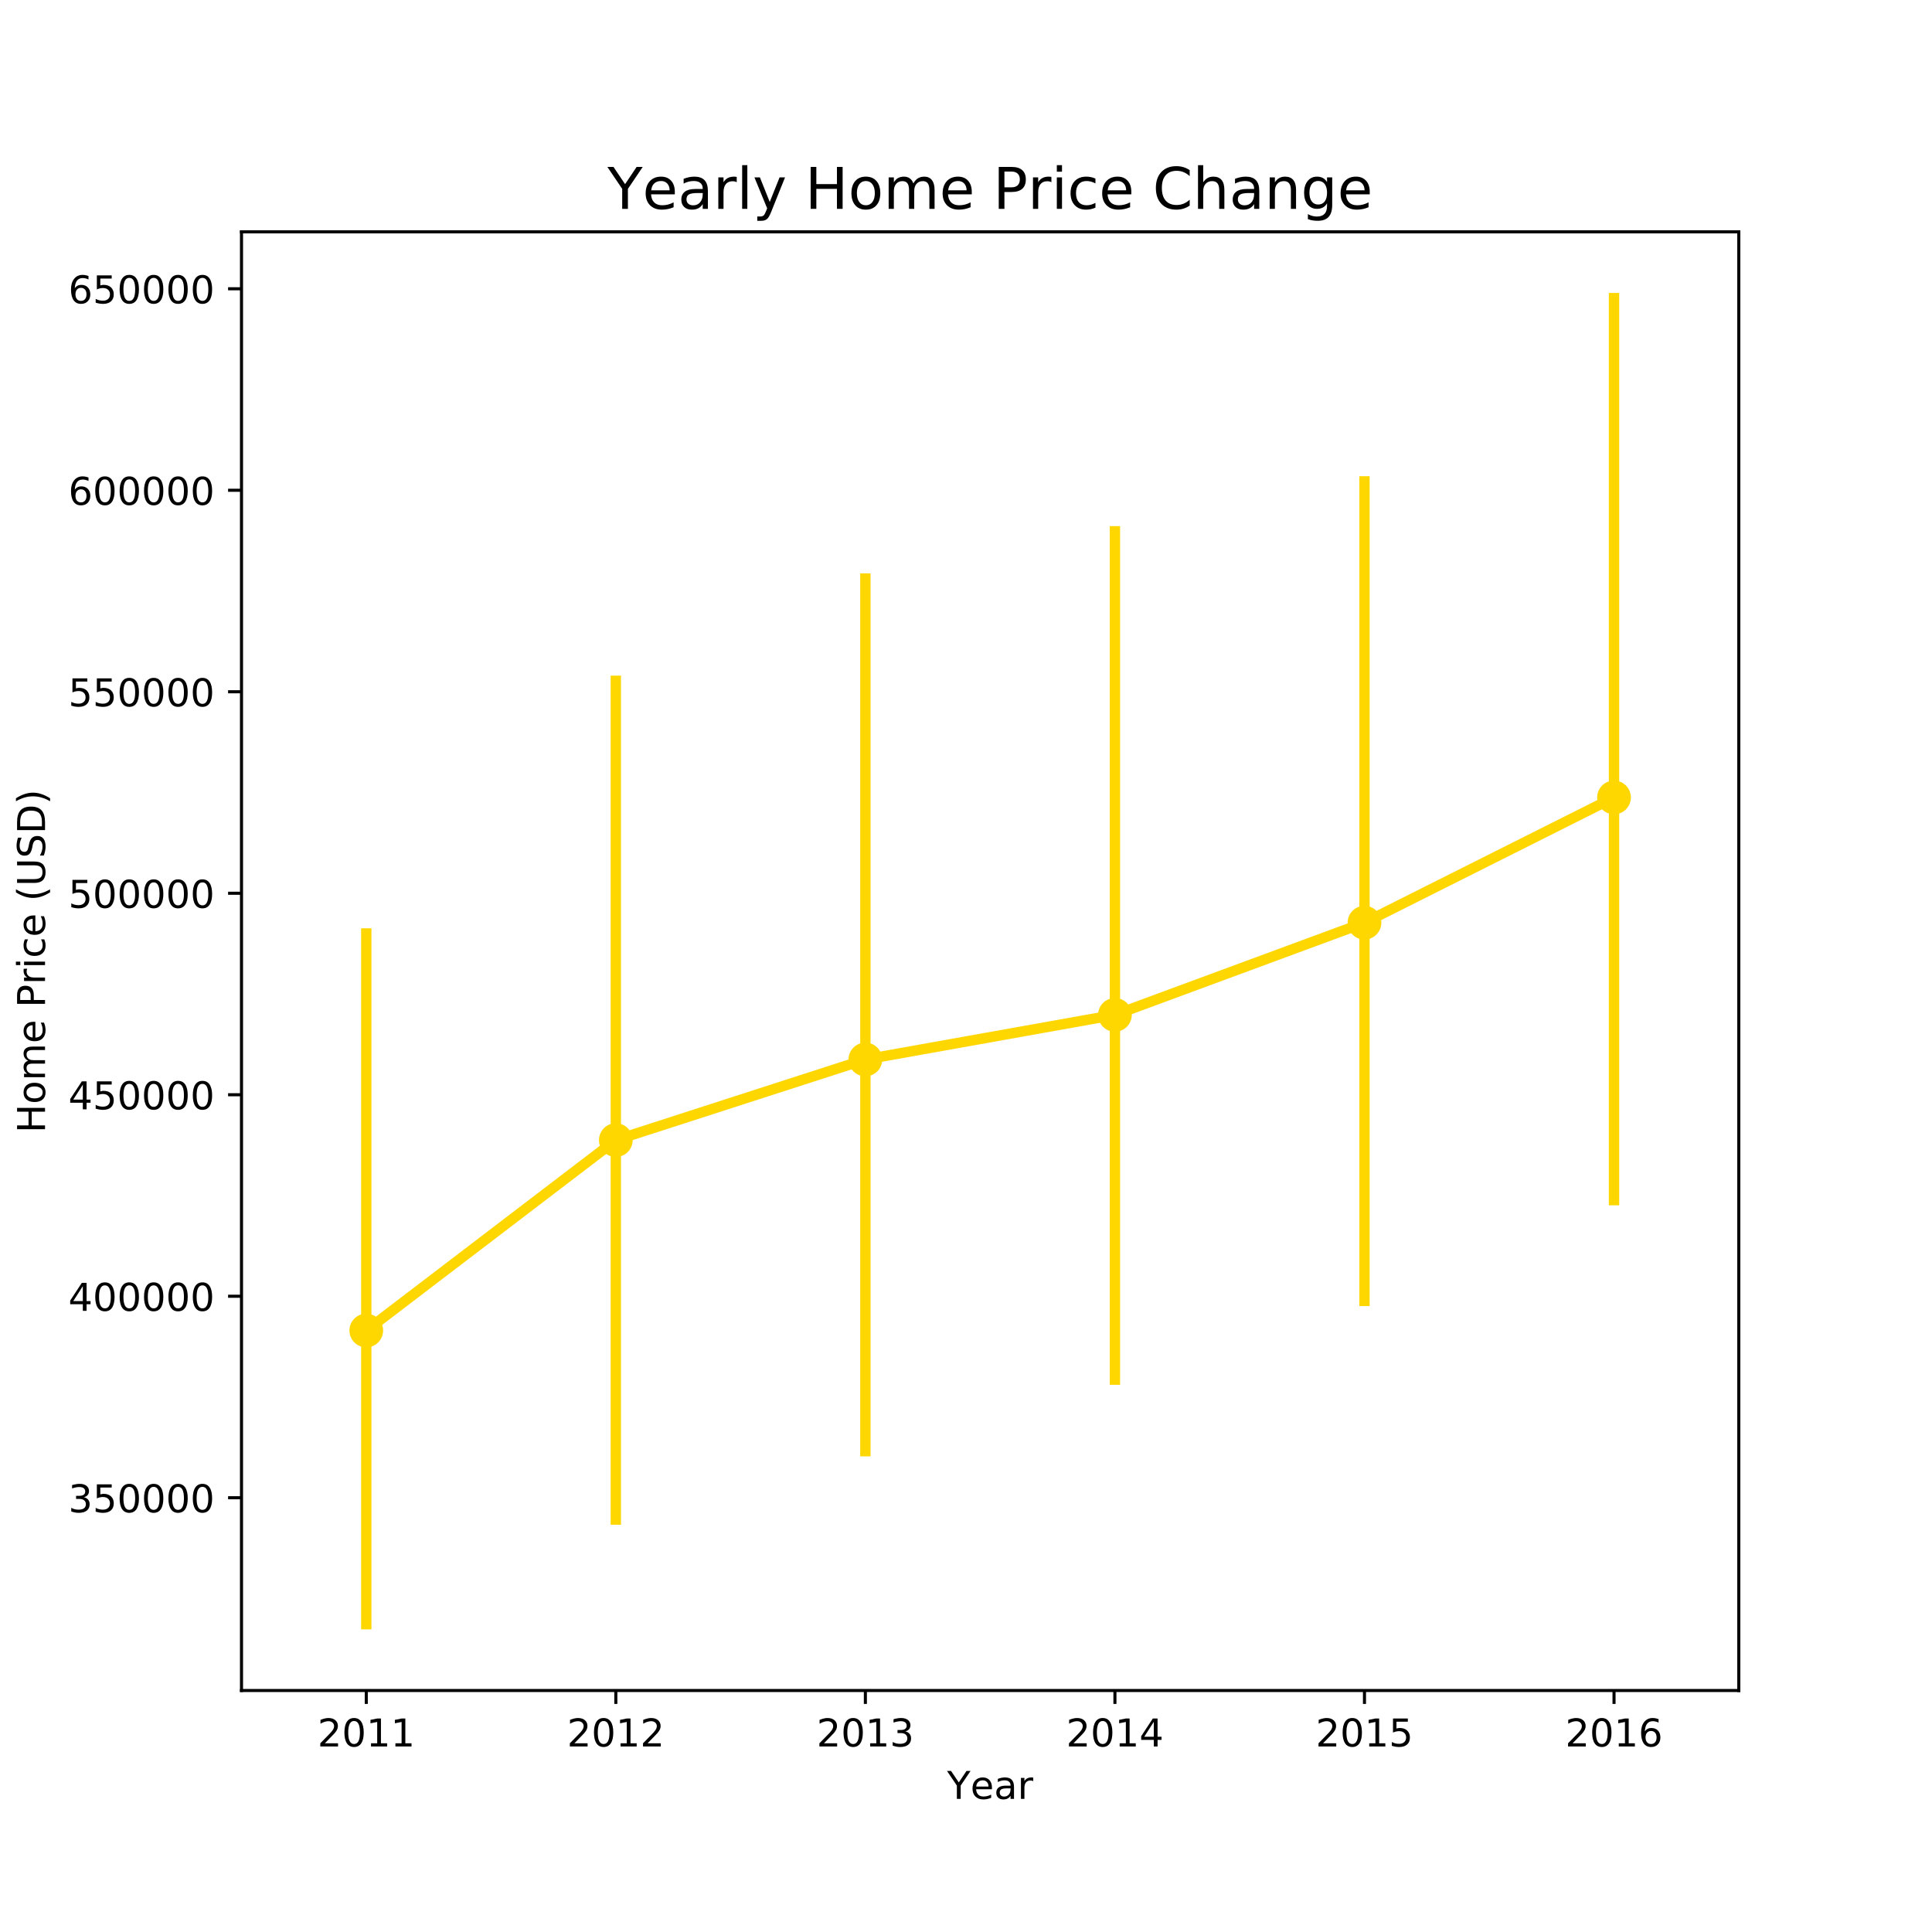
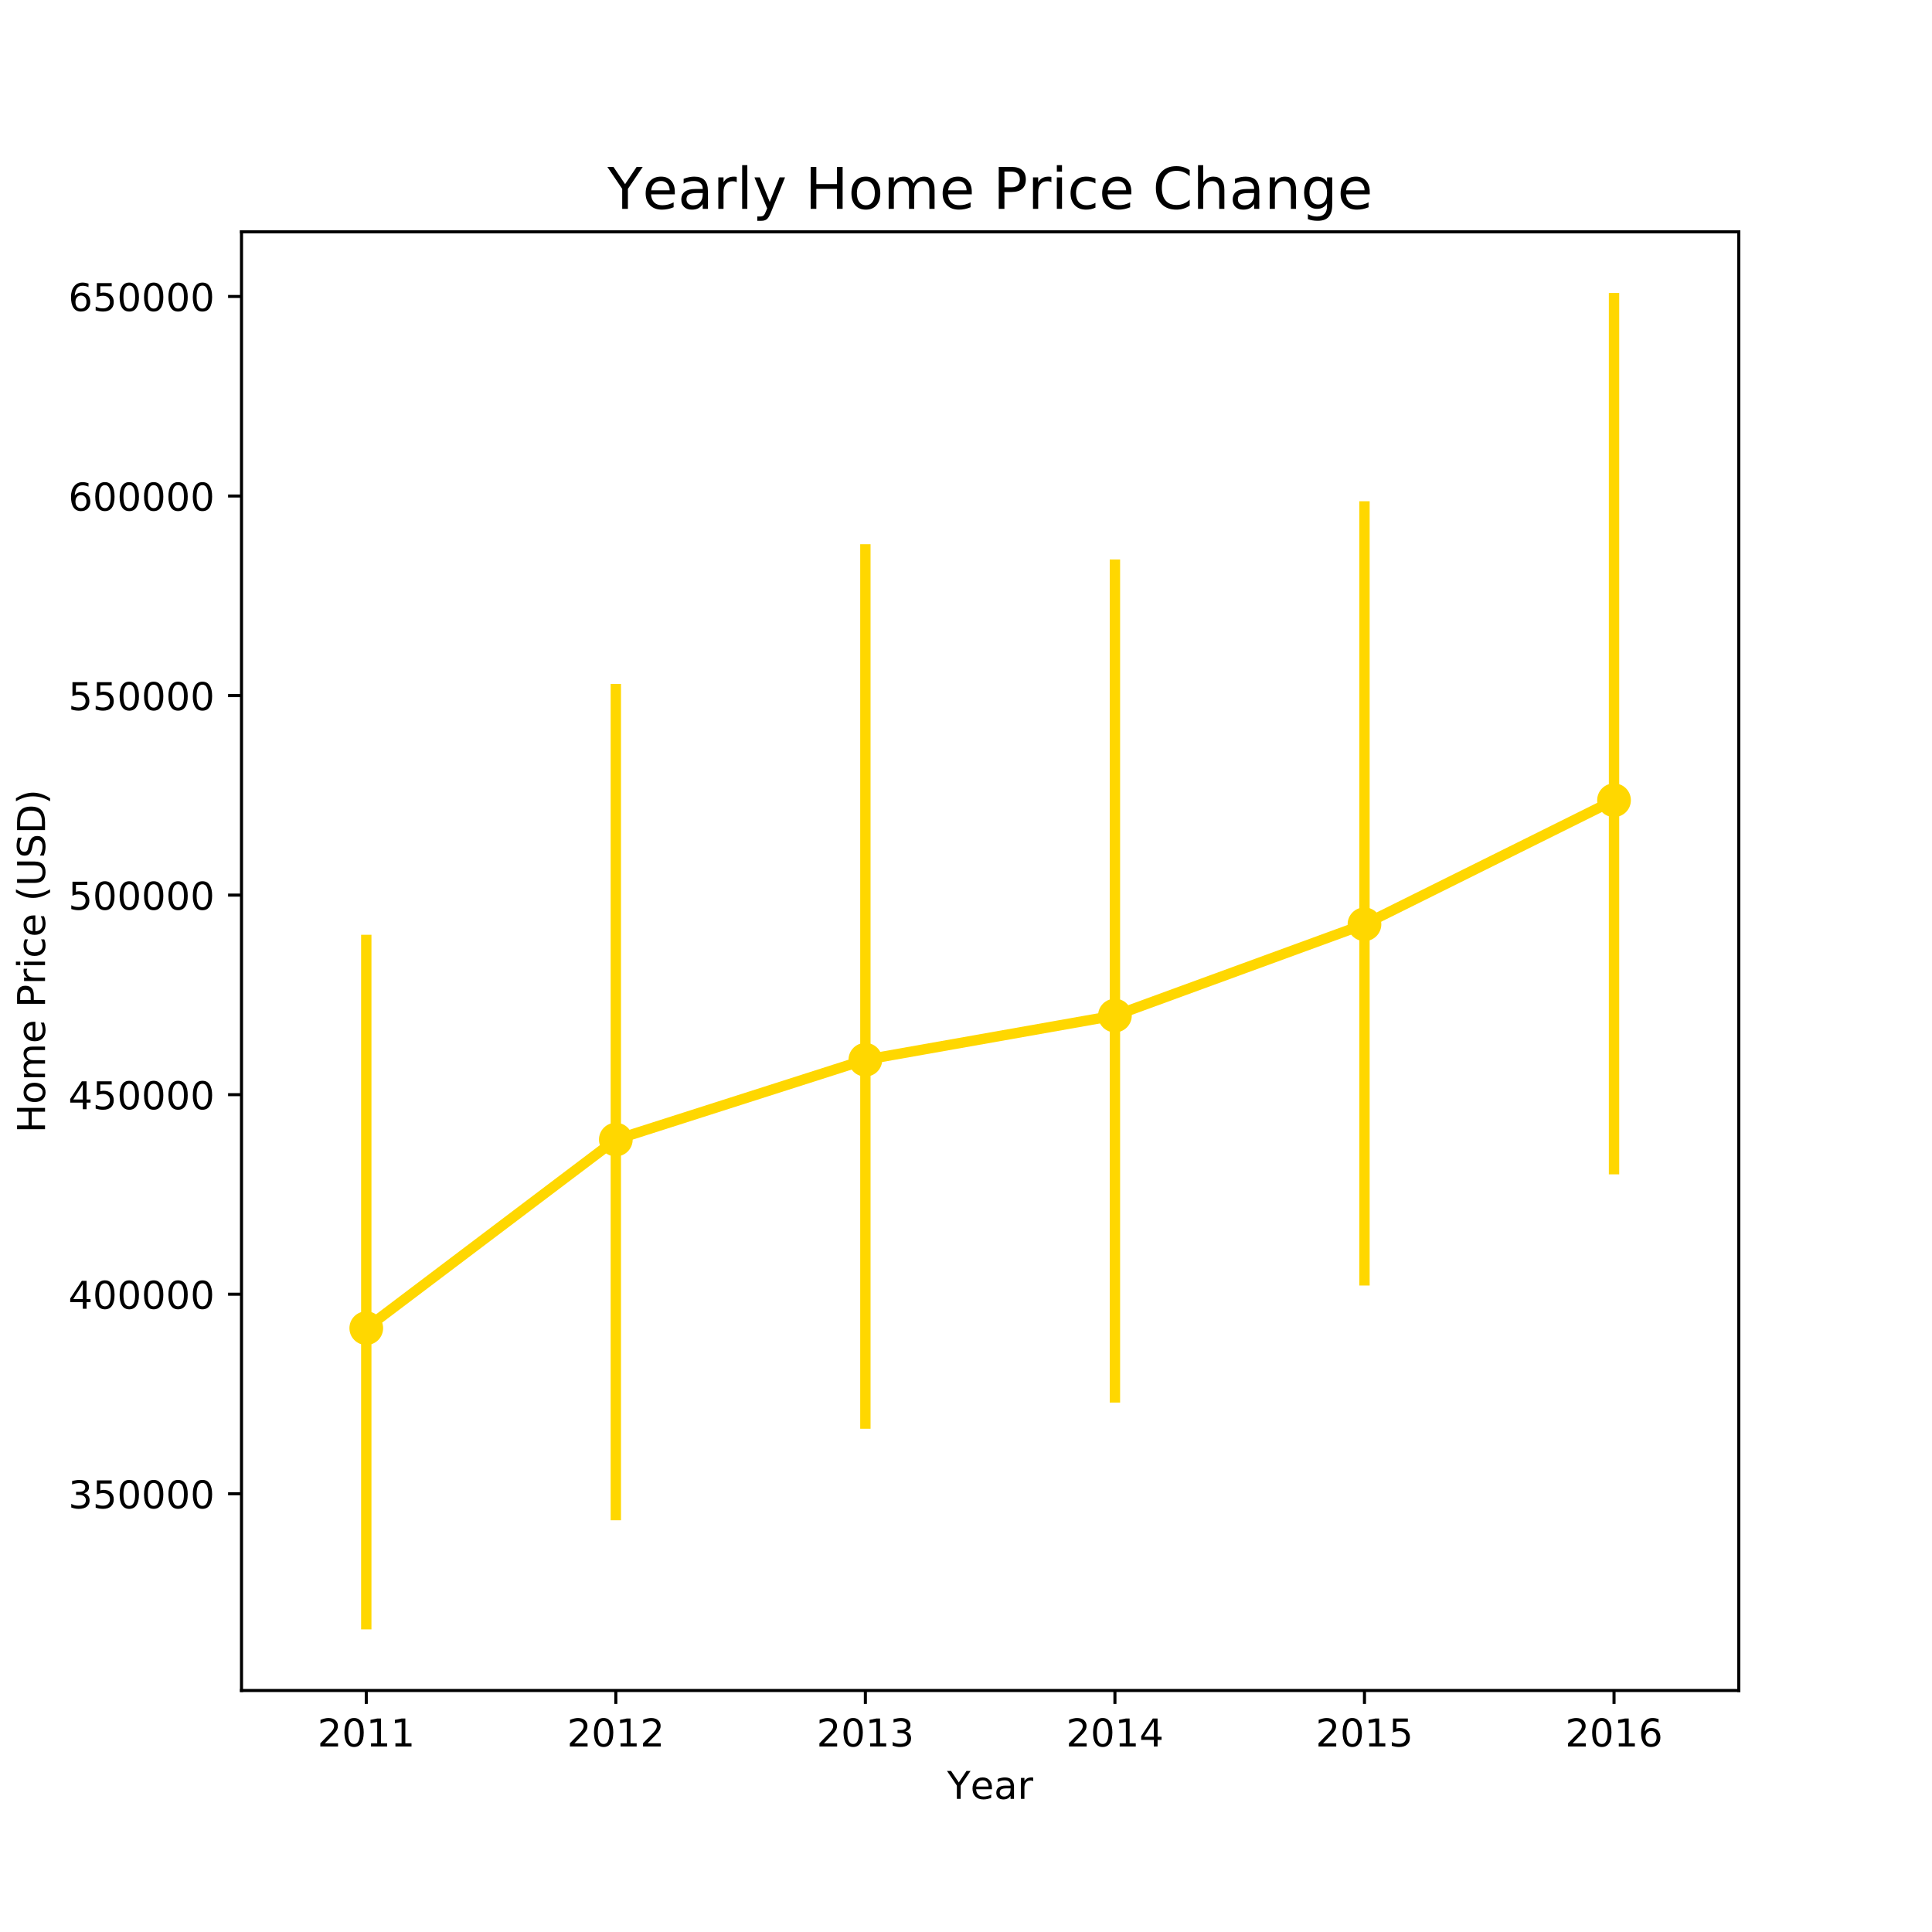
<svg xmlns="http://www.w3.org/2000/svg" xmlns:xlink="http://www.w3.org/1999/xlink" height="504pt" version="1.1" viewBox="0 0 504 504" width="504pt">
  <defs>
    <style type="text/css">
*{stroke-linecap:butt;stroke-linejoin:round;}
  </style>
  </defs>
  <g id="figure_1">
    <g id="patch_1">
      <path d="M 0 504  L 504 504  L 504 0  L 0 0  z " style="fill:#ffffff;" />
    </g>
    <g id="axes_1">
      <g id="patch_2">
        <path d="M 63 441  L 453.6 441  L 453.6 60.48  L 63 60.48  z " style="fill:#ffffff;" />
      </g>
      <g id="PathCollection_1">
        <defs>
-           <path d="M 0 3.384  C 0.897 3.384 1.758 3.027 2.393 2.393  C 3.027 1.758 3.384 0.897 3.384 0  C 3.384 -0.897 3.027 -1.758 2.393 -2.393  C 1.758 -3.027 0.897 -3.384 0 -3.384  C -0.897 -3.384 -1.758 -3.027 -2.393 -2.393  C -3.027 -1.758 -3.384 -0.897 -3.384 0  C -3.384 0.897 -3.027 1.758 -2.393 2.393  C -1.758 3.027 -0.897 3.384 0 3.384  z " id="C0_0_23c1ec3b6c" />
+           <path d="M 0 3.384  C 0.897 3.384 1.758 3.027 2.393 2.393  C 3.027 1.758 3.384 0.897 3.384 0  C 3.384 -0.897 3.027 -1.758 2.393 -2.393  C 1.758 -3.027 0.897 -3.384 0 -3.384  C -0.897 -3.384 -1.758 -3.027 -2.393 -2.393  C -3.027 -1.758 -3.384 -0.897 -3.384 0  C -3.384 0.897 -3.027 1.758 -2.393 2.393  C -1.758 3.027 -0.897 3.384 0 3.384  z " id="C0_0_e830909182" />
        </defs>
-         <g clip-path="url(#p603eb77c21)">
-           <use style="fill:#ffd700;stroke:#ffd700;stroke-width:2.025;" x="95.55" xlink:href="#C0_0_23c1ec3b6c" y="347.091" />
-         </g>
-         <g clip-path="url(#p603eb77c21)">
-           <use style="fill:#ffd700;stroke:#ffd700;stroke-width:2.025;" x="160.65" xlink:href="#C0_0_23c1ec3b6c" y="297.418" />
-         </g>
-         <g clip-path="url(#p603eb77c21)">
-           <use style="fill:#ffd700;stroke:#ffd700;stroke-width:2.025;" x="225.75" xlink:href="#C0_0_23c1ec3b6c" y="276.387" />
-         </g>
-         <g clip-path="url(#p603eb77c21)">
-           <use style="fill:#ffd700;stroke:#ffd700;stroke-width:2.025;" x="290.85" xlink:href="#C0_0_23c1ec3b6c" y="264.748" />
-         </g>
-         <g clip-path="url(#p603eb77c21)">
-           <use style="fill:#ffd700;stroke:#ffd700;stroke-width:2.025;" x="355.95" xlink:href="#C0_0_23c1ec3b6c" y="240.701" />
-         </g>
-         <g clip-path="url(#p603eb77c21)">
-           <use style="fill:#ffd700;stroke:#ffd700;stroke-width:2.025;" x="421.05" xlink:href="#C0_0_23c1ec3b6c" y="208.03" />
+         <g clip-path="url(#paf8665240a)">
+           <use style="fill:#ffd700;stroke:#ffd700;stroke-width:2.025;" x="95.55" xlink:href="#C0_0_e830909182" y="346.477" />
+         </g>
+         <g clip-path="url(#paf8665240a)">
+           <use style="fill:#ffd700;stroke:#ffd700;stroke-width:2.025;" x="160.65" xlink:href="#C0_0_e830909182" y="297.284" />
+         </g>
+         <g clip-path="url(#paf8665240a)">
+           <use style="fill:#ffd700;stroke:#ffd700;stroke-width:2.025;" x="225.75" xlink:href="#C0_0_e830909182" y="276.456" />
+         </g>
+         <g clip-path="url(#paf8665240a)">
+           <use style="fill:#ffd700;stroke:#ffd700;stroke-width:2.025;" x="290.85" xlink:href="#C0_0_e830909182" y="264.928" />
+         </g>
+         <g clip-path="url(#paf8665240a)">
+           <use style="fill:#ffd700;stroke:#ffd700;stroke-width:2.025;" x="355.95" xlink:href="#C0_0_e830909182" y="241.114" />
+         </g>
+         <g clip-path="url(#paf8665240a)">
+           <use style="fill:#ffd700;stroke:#ffd700;stroke-width:2.025;" x="421.05" xlink:href="#C0_0_e830909182" y="208.758" />
        </g>
      </g>
      <g id="matplotlib.axis_1">
        <g id="xtick_1">
          <g id="line2d_1">
            <defs>
-               <path d="M 0 0  L 0 3.5  " id="m11ae17ee05" style="stroke:#000000;stroke-width:0.8;" />
-             </defs>
-             <g>
-               <use style="stroke:#000000;stroke-width:0.8;" x="95.55" xlink:href="#m11ae17ee05" y="441" />
+               <path d="M 0 0  L 0 3.5  " id="m16e57ba18a" style="stroke:#000000;stroke-width:0.8;" />
+             </defs>
+             <g>
+               <use style="stroke:#000000;stroke-width:0.8;" x="95.55" xlink:href="#m16e57ba18a" y="441" />
            </g>
          </g>
          <g id="text_1">
            <defs>
              <path d="M 19.188 8.297  L 53.609 8.297  L 53.609 0  L 7.328 0  L 7.328 8.297  Q 12.938 14.109 22.625 23.891  Q 32.328 33.688 34.812 36.531  Q 39.547 41.844 41.422 45.531  Q 43.312 49.219 43.312 52.781  Q 43.312 58.594 39.234 62.25  Q 35.156 65.922 28.609 65.922  Q 23.969 65.922 18.812 64.312  Q 13.672 62.703 7.812 59.422  L 7.812 69.391  Q 13.766 71.781 18.938 73  Q 24.125 74.219 28.422 74.219  Q 39.75 74.219 46.484 68.547  Q 53.219 62.891 53.219 53.422  Q 53.219 48.922 51.531 44.891  Q 49.859 40.875 45.406 35.406  Q 44.188 33.984 37.641 27.219  Q 31.109 20.453 19.188 8.297  z " id="DejaVuSans-32" />
              <path d="M 31.781 66.406  Q 24.172 66.406 20.328 58.906  Q 16.5 51.422 16.5 36.375  Q 16.5 21.391 20.328 13.891  Q 24.172 6.391 31.781 6.391  Q 39.453 6.391 43.281 13.891  Q 47.125 21.391 47.125 36.375  Q 47.125 51.422 43.281 58.906  Q 39.453 66.406 31.781 66.406  z M 31.781 74.219  Q 44.047 74.219 50.516 64.516  Q 56.984 54.828 56.984 36.375  Q 56.984 17.969 50.516 8.266  Q 44.047 -1.422 31.781 -1.422  Q 19.531 -1.422 13.062 8.266  Q 6.594 17.969 6.594 36.375  Q 6.594 54.828 13.062 64.516  Q 19.531 74.219 31.781 74.219  z " id="DejaVuSans-30" />
              <path d="M 12.406 8.297  L 28.516 8.297  L 28.516 63.922  L 10.984 60.406  L 10.984 69.391  L 28.422 72.906  L 38.281 72.906  L 38.281 8.297  L 54.391 8.297  L 54.391 0  L 12.406 0  z " id="DejaVuSans-31" />
            </defs>
            <g transform="translate(82.825 455.5984)scale(0.1 -0.1)">
              <use xlink:href="#DejaVuSans-32" />
              <use x="63.623" xlink:href="#DejaVuSans-30" />
              <use x="127.246" xlink:href="#DejaVuSans-31" />
              <use x="190.869" xlink:href="#DejaVuSans-31" />
            </g>
          </g>
        </g>
        <g id="xtick_2">
          <g id="line2d_2">
            <g>
-               <use style="stroke:#000000;stroke-width:0.8;" x="160.65" xlink:href="#m11ae17ee05" y="441" />
+               <use style="stroke:#000000;stroke-width:0.8;" x="160.65" xlink:href="#m16e57ba18a" y="441" />
            </g>
          </g>
          <g id="text_2">
            <g transform="translate(147.925 455.5984)scale(0.1 -0.1)">
              <use xlink:href="#DejaVuSans-32" />
              <use x="63.623" xlink:href="#DejaVuSans-30" />
              <use x="127.246" xlink:href="#DejaVuSans-31" />
              <use x="190.869" xlink:href="#DejaVuSans-32" />
            </g>
          </g>
        </g>
        <g id="xtick_3">
          <g id="line2d_3">
            <g>
-               <use style="stroke:#000000;stroke-width:0.8;" x="225.75" xlink:href="#m11ae17ee05" y="441" />
+               <use style="stroke:#000000;stroke-width:0.8;" x="225.75" xlink:href="#m16e57ba18a" y="441" />
            </g>
          </g>
          <g id="text_3">
            <defs>
              <path d="M 40.578 39.312  Q 47.656 37.797 51.625 33  Q 55.609 28.219 55.609 21.188  Q 55.609 10.406 48.188 4.484  Q 40.766 -1.422 27.094 -1.422  Q 22.516 -1.422 17.656 -0.516  Q 12.797 0.391 7.625 2.203  L 7.625 11.719  Q 11.719 9.328 16.594 8.109  Q 21.484 6.891 26.812 6.891  Q 36.078 6.891 40.938 10.547  Q 45.797 14.203 45.797 21.188  Q 45.797 27.641 41.281 31.266  Q 36.766 34.906 28.719 34.906  L 20.219 34.906  L 20.219 43.016  L 29.109 43.016  Q 36.375 43.016 40.234 45.922  Q 44.094 48.828 44.094 54.297  Q 44.094 59.906 40.109 62.906  Q 36.141 65.922 28.719 65.922  Q 24.656 65.922 20.016 65.031  Q 15.375 64.156 9.812 62.312  L 9.812 71.094  Q 15.438 72.656 20.344 73.438  Q 25.25 74.219 29.594 74.219  Q 40.828 74.219 47.359 69.109  Q 53.906 64.016 53.906 55.328  Q 53.906 49.266 50.438 45.094  Q 46.969 40.922 40.578 39.312  z " id="DejaVuSans-33" />
            </defs>
            <g transform="translate(213.025 455.5984)scale(0.1 -0.1)">
              <use xlink:href="#DejaVuSans-32" />
              <use x="63.623" xlink:href="#DejaVuSans-30" />
              <use x="127.246" xlink:href="#DejaVuSans-31" />
              <use x="190.869" xlink:href="#DejaVuSans-33" />
            </g>
          </g>
        </g>
        <g id="xtick_4">
          <g id="line2d_4">
            <g>
-               <use style="stroke:#000000;stroke-width:0.8;" x="290.85" xlink:href="#m11ae17ee05" y="441" />
+               <use style="stroke:#000000;stroke-width:0.8;" x="290.85" xlink:href="#m16e57ba18a" y="441" />
            </g>
          </g>
          <g id="text_4">
            <defs>
              <path d="M 37.797 64.312  L 12.891 25.391  L 37.797 25.391  z M 35.203 72.906  L 47.609 72.906  L 47.609 25.391  L 58.016 25.391  L 58.016 17.188  L 47.609 17.188  L 47.609 0  L 37.797 0  L 37.797 17.188  L 4.891 17.188  L 4.891 26.703  z " id="DejaVuSans-34" />
            </defs>
            <g transform="translate(278.125 455.5984)scale(0.1 -0.1)">
              <use xlink:href="#DejaVuSans-32" />
              <use x="63.623" xlink:href="#DejaVuSans-30" />
              <use x="127.246" xlink:href="#DejaVuSans-31" />
              <use x="190.869" xlink:href="#DejaVuSans-34" />
            </g>
          </g>
        </g>
        <g id="xtick_5">
          <g id="line2d_5">
            <g>
-               <use style="stroke:#000000;stroke-width:0.8;" x="355.95" xlink:href="#m11ae17ee05" y="441" />
+               <use style="stroke:#000000;stroke-width:0.8;" x="355.95" xlink:href="#m16e57ba18a" y="441" />
            </g>
          </g>
          <g id="text_5">
            <defs>
              <path d="M 10.797 72.906  L 49.516 72.906  L 49.516 64.594  L 19.828 64.594  L 19.828 46.734  Q 21.969 47.469 24.109 47.828  Q 26.266 48.188 28.422 48.188  Q 40.625 48.188 47.75 41.5  Q 54.891 34.812 54.891 23.391  Q 54.891 11.625 47.562 5.094  Q 40.234 -1.422 26.906 -1.422  Q 22.312 -1.422 17.547 -0.641  Q 12.797 0.141 7.719 1.703  L 7.719 11.625  Q 12.109 9.234 16.797 8.062  Q 21.484 6.891 26.703 6.891  Q 35.156 6.891 40.078 11.328  Q 45.016 15.766 45.016 23.391  Q 45.016 31 40.078 35.438  Q 35.156 39.891 26.703 39.891  Q 22.75 39.891 18.812 39.016  Q 14.891 38.141 10.797 36.281  z " id="DejaVuSans-35" />
            </defs>
            <g transform="translate(343.225 455.5984)scale(0.1 -0.1)">
              <use xlink:href="#DejaVuSans-32" />
              <use x="63.623" xlink:href="#DejaVuSans-30" />
              <use x="127.246" xlink:href="#DejaVuSans-31" />
              <use x="190.869" xlink:href="#DejaVuSans-35" />
            </g>
          </g>
        </g>
        <g id="xtick_6">
          <g id="line2d_6">
            <g>
-               <use style="stroke:#000000;stroke-width:0.8;" x="421.05" xlink:href="#m11ae17ee05" y="441" />
+               <use style="stroke:#000000;stroke-width:0.8;" x="421.05" xlink:href="#m16e57ba18a" y="441" />
            </g>
          </g>
          <g id="text_6">
            <defs>
              <path d="M 33.016 40.375  Q 26.375 40.375 22.484 35.828  Q 18.609 31.297 18.609 23.391  Q 18.609 15.531 22.484 10.953  Q 26.375 6.391 33.016 6.391  Q 39.656 6.391 43.531 10.953  Q 47.406 15.531 47.406 23.391  Q 47.406 31.297 43.531 35.828  Q 39.656 40.375 33.016 40.375  z M 52.594 71.297  L 52.594 62.312  Q 48.875 64.062 45.094 64.984  Q 41.312 65.922 37.594 65.922  Q 27.828 65.922 22.672 59.328  Q 17.531 52.734 16.797 39.406  Q 19.672 43.656 24.016 45.922  Q 28.375 48.188 33.594 48.188  Q 44.578 48.188 50.953 41.516  Q 57.328 34.859 57.328 23.391  Q 57.328 12.156 50.688 5.359  Q 44.047 -1.422 33.016 -1.422  Q 20.359 -1.422 13.672 8.266  Q 6.984 17.969 6.984 36.375  Q 6.984 53.656 15.188 63.938  Q 23.391 74.219 37.203 74.219  Q 40.922 74.219 44.703 73.484  Q 48.484 72.75 52.594 71.297  z " id="DejaVuSans-36" />
            </defs>
            <g transform="translate(408.325 455.5984)scale(0.1 -0.1)">
              <use xlink:href="#DejaVuSans-32" />
              <use x="63.623" xlink:href="#DejaVuSans-30" />
              <use x="127.246" xlink:href="#DejaVuSans-31" />
              <use x="190.869" xlink:href="#DejaVuSans-36" />
            </g>
          </g>
        </g>
        <g id="text_7">
          <defs>
            <path d="M -0.203 72.906  L 10.406 72.906  L 30.609 42.922  L 50.688 72.906  L 61.281 72.906  L 35.5 34.719  L 35.5 0  L 25.594 0  L 25.594 34.719  z " id="DejaVuSans-59" />
            <path d="M 56.203 29.594  L 56.203 25.203  L 14.891 25.203  Q 15.484 15.922 20.484 11.062  Q 25.484 6.203 34.422 6.203  Q 39.594 6.203 44.453 7.469  Q 49.312 8.734 54.109 11.281  L 54.109 2.781  Q 49.266 0.734 44.188 -0.344  Q 39.109 -1.422 33.891 -1.422  Q 20.797 -1.422 13.156 6.188  Q 5.516 13.812 5.516 26.812  Q 5.516 40.234 12.766 48.109  Q 20.016 56 32.328 56  Q 43.359 56 49.781 48.891  Q 56.203 41.797 56.203 29.594  z M 47.219 32.234  Q 47.125 39.594 43.094 43.984  Q 39.062 48.391 32.422 48.391  Q 24.906 48.391 20.391 44.141  Q 15.875 39.891 15.188 32.172  z " id="DejaVuSans-65" />
            <path d="M 34.281 27.484  Q 23.391 27.484 19.188 25  Q 14.984 22.516 14.984 16.5  Q 14.984 11.719 18.141 8.906  Q 21.297 6.109 26.703 6.109  Q 34.188 6.109 38.703 11.406  Q 43.219 16.703 43.219 25.484  L 43.219 27.484  z M 52.203 31.203  L 52.203 0  L 43.219 0  L 43.219 8.297  Q 40.141 3.328 35.547 0.953  Q 30.953 -1.422 24.312 -1.422  Q 15.922 -1.422 10.953 3.297  Q 6 8.016 6 15.922  Q 6 25.141 12.172 29.828  Q 18.359 34.516 30.609 34.516  L 43.219 34.516  L 43.219 35.406  Q 43.219 41.609 39.141 45  Q 35.062 48.391 27.688 48.391  Q 23 48.391 18.547 47.266  Q 14.109 46.141 10.016 43.891  L 10.016 52.203  Q 14.938 54.109 19.578 55.047  Q 24.219 56 28.609 56  Q 40.484 56 46.344 49.844  Q 52.203 43.703 52.203 31.203  z " id="DejaVuSans-61" />
            <path d="M 41.109 46.297  Q 39.594 47.172 37.812 47.578  Q 36.031 48 33.891 48  Q 26.266 48 22.188 43.047  Q 18.109 38.094 18.109 28.812  L 18.109 0  L 9.078 0  L 9.078 54.688  L 18.109 54.688  L 18.109 46.188  Q 20.953 51.172 25.484 53.578  Q 30.031 56 36.531 56  Q 37.453 56 38.578 55.875  Q 39.703 55.766 41.062 55.516  z " id="DejaVuSans-72" />
          </defs>
          <g transform="translate(247.0602 469.2766)scale(0.1 -0.1)">
            <use xlink:href="#DejaVuSans-59" />
            <use x="60.881" xlink:href="#DejaVuSans-65" />
            <use x="122.404" xlink:href="#DejaVuSans-61" />
            <use x="183.684" xlink:href="#DejaVuSans-72" />
          </g>
        </g>
      </g>
      <g id="matplotlib.axis_2">
        <g id="ytick_1">
          <g id="line2d_7">
            <defs>
-               <path d="M 0 0  L -3.5 0  " id="m21cbdb482d" style="stroke:#000000;stroke-width:0.8;" />
-             </defs>
-             <g>
-               <use style="stroke:#000000;stroke-width:0.8;" x="63" xlink:href="#m21cbdb482d" y="390.714" />
+               <path d="M 0 0  L -3.5 0  " id="mb295793b22" style="stroke:#000000;stroke-width:0.8;" />
+             </defs>
+             <g>
+               <use style="stroke:#000000;stroke-width:0.8;" x="63" xlink:href="#mb295793b22" y="389.679" />
            </g>
          </g>
          <g id="text_8">
-             <g transform="translate(17.825 394.5129)scale(0.1 -0.1)">
+             <g transform="translate(17.825 393.4778)scale(0.1 -0.1)">
              <use xlink:href="#DejaVuSans-33" />
              <use x="63.623" xlink:href="#DejaVuSans-35" />
              <use x="127.246" xlink:href="#DejaVuSans-30" />
              <use x="190.869" xlink:href="#DejaVuSans-30" />
              <use x="254.492" xlink:href="#DejaVuSans-30" />
              <use x="318.115" xlink:href="#DejaVuSans-30" />
            </g>
          </g>
        </g>
        <g id="ytick_2">
          <g id="line2d_8">
            <g>
-               <use style="stroke:#000000;stroke-width:0.8;" x="63" xlink:href="#m21cbdb482d" y="338.15" />
+               <use style="stroke:#000000;stroke-width:0.8;" x="63" xlink:href="#mb295793b22" y="337.622" />
            </g>
          </g>
          <g id="text_9">
-             <g transform="translate(17.825 341.9489)scale(0.1 -0.1)">
+             <g transform="translate(17.825 341.4212)scale(0.1 -0.1)">
              <use xlink:href="#DejaVuSans-34" />
              <use x="63.623" xlink:href="#DejaVuSans-30" />
              <use x="127.246" xlink:href="#DejaVuSans-30" />
              <use x="190.869" xlink:href="#DejaVuSans-30" />
              <use x="254.492" xlink:href="#DejaVuSans-30" />
              <use x="318.115" xlink:href="#DejaVuSans-30" />
            </g>
          </g>
        </g>
        <g id="ytick_3">
          <g id="line2d_9">
            <g>
-               <use style="stroke:#000000;stroke-width:0.8;" x="63" xlink:href="#m21cbdb482d" y="285.586" />
+               <use style="stroke:#000000;stroke-width:0.8;" x="63" xlink:href="#mb295793b22" y="285.565" />
            </g>
          </g>
          <g id="text_10">
-             <g transform="translate(17.825 289.385)scale(0.1 -0.1)">
+             <g transform="translate(17.825 289.3645)scale(0.1 -0.1)">
              <use xlink:href="#DejaVuSans-34" />
              <use x="63.623" xlink:href="#DejaVuSans-35" />
              <use x="127.246" xlink:href="#DejaVuSans-30" />
              <use x="190.869" xlink:href="#DejaVuSans-30" />
              <use x="254.492" xlink:href="#DejaVuSans-30" />
              <use x="318.115" xlink:href="#DejaVuSans-30" />
            </g>
          </g>
        </g>
        <g id="ytick_4">
          <g id="line2d_10">
            <g>
-               <use style="stroke:#000000;stroke-width:0.8;" x="63" xlink:href="#m21cbdb482d" y="233.022" />
+               <use style="stroke:#000000;stroke-width:0.8;" x="63" xlink:href="#mb295793b22" y="233.509" />
            </g>
          </g>
          <g id="text_11">
-             <g transform="translate(17.825 236.821)scale(0.1 -0.1)">
+             <g transform="translate(17.825 237.3078)scale(0.1 -0.1)">
              <use xlink:href="#DejaVuSans-35" />
              <use x="63.623" xlink:href="#DejaVuSans-30" />
              <use x="127.246" xlink:href="#DejaVuSans-30" />
              <use x="190.869" xlink:href="#DejaVuSans-30" />
              <use x="254.492" xlink:href="#DejaVuSans-30" />
              <use x="318.115" xlink:href="#DejaVuSans-30" />
            </g>
          </g>
        </g>
        <g id="ytick_5">
          <g id="line2d_11">
            <g>
-               <use style="stroke:#000000;stroke-width:0.8;" x="63" xlink:href="#m21cbdb482d" y="180.458" />
+               <use style="stroke:#000000;stroke-width:0.8;" x="63" xlink:href="#mb295793b22" y="181.452" />
            </g>
          </g>
          <g id="text_12">
-             <g transform="translate(17.825 184.2571)scale(0.1 -0.1)">
+             <g transform="translate(17.825 185.2512)scale(0.1 -0.1)">
              <use xlink:href="#DejaVuSans-35" />
              <use x="63.623" xlink:href="#DejaVuSans-35" />
              <use x="127.246" xlink:href="#DejaVuSans-30" />
              <use x="190.869" xlink:href="#DejaVuSans-30" />
              <use x="254.492" xlink:href="#DejaVuSans-30" />
              <use x="318.115" xlink:href="#DejaVuSans-30" />
            </g>
          </g>
        </g>
        <g id="ytick_6">
          <g id="line2d_12">
            <g>
-               <use style="stroke:#000000;stroke-width:0.8;" x="63" xlink:href="#m21cbdb482d" y="127.894" />
+               <use style="stroke:#000000;stroke-width:0.8;" x="63" xlink:href="#mb295793b22" y="129.395" />
            </g>
          </g>
          <g id="text_13">
-             <g transform="translate(17.825 131.6931)scale(0.1 -0.1)">
+             <g transform="translate(17.825 133.1945)scale(0.1 -0.1)">
              <use xlink:href="#DejaVuSans-36" />
              <use x="63.623" xlink:href="#DejaVuSans-30" />
              <use x="127.246" xlink:href="#DejaVuSans-30" />
              <use x="190.869" xlink:href="#DejaVuSans-30" />
              <use x="254.492" xlink:href="#DejaVuSans-30" />
              <use x="318.115" xlink:href="#DejaVuSans-30" />
            </g>
          </g>
        </g>
        <g id="ytick_7">
          <g id="line2d_13">
            <g>
-               <use style="stroke:#000000;stroke-width:0.8;" x="63" xlink:href="#m21cbdb482d" y="75.33" />
+               <use style="stroke:#000000;stroke-width:0.8;" x="63" xlink:href="#mb295793b22" y="77.339" />
            </g>
          </g>
          <g id="text_14">
-             <g transform="translate(17.825 79.12916)scale(0.1 -0.1)">
+             <g transform="translate(17.825 81.13787)scale(0.1 -0.1)">
              <use xlink:href="#DejaVuSans-36" />
              <use x="63.623" xlink:href="#DejaVuSans-35" />
              <use x="127.246" xlink:href="#DejaVuSans-30" />
              <use x="190.869" xlink:href="#DejaVuSans-30" />
              <use x="254.492" xlink:href="#DejaVuSans-30" />
              <use x="318.115" xlink:href="#DejaVuSans-30" />
            </g>
          </g>
        </g>
        <g id="text_15">
          <defs>
            <path d="M 9.812 72.906  L 19.672 72.906  L 19.672 43.016  L 55.516 43.016  L 55.516 72.906  L 65.375 72.906  L 65.375 0  L 55.516 0  L 55.516 34.719  L 19.672 34.719  L 19.672 0  L 9.812 0  z " id="DejaVuSans-48" />
            <path d="M 30.609 48.391  Q 23.391 48.391 19.188 42.75  Q 14.984 37.109 14.984 27.297  Q 14.984 17.484 19.156 11.844  Q 23.344 6.203 30.609 6.203  Q 37.797 6.203 41.984 11.859  Q 46.188 17.531 46.188 27.297  Q 46.188 37.016 41.984 42.703  Q 37.797 48.391 30.609 48.391  z M 30.609 56  Q 42.328 56 49.016 48.375  Q 55.719 40.766 55.719 27.297  Q 55.719 13.875 49.016 6.219  Q 42.328 -1.422 30.609 -1.422  Q 18.844 -1.422 12.172 6.219  Q 5.516 13.875 5.516 27.297  Q 5.516 40.766 12.172 48.375  Q 18.844 56 30.609 56  z " id="DejaVuSans-6f" />
            <path d="M 52 44.188  Q 55.375 50.25 60.062 53.125  Q 64.75 56 71.094 56  Q 79.641 56 84.281 50.016  Q 88.922 44.047 88.922 33.016  L 88.922 0  L 79.891 0  L 79.891 32.719  Q 79.891 40.578 77.094 44.375  Q 74.312 48.188 68.609 48.188  Q 61.625 48.188 57.562 43.547  Q 53.516 38.922 53.516 30.906  L 53.516 0  L 44.484 0  L 44.484 32.719  Q 44.484 40.625 41.703 44.406  Q 38.922 48.188 33.109 48.188  Q 26.219 48.188 22.156 43.531  Q 18.109 38.875 18.109 30.906  L 18.109 0  L 9.078 0  L 9.078 54.688  L 18.109 54.688  L 18.109 46.188  Q 21.188 51.219 25.484 53.609  Q 29.781 56 35.688 56  Q 41.656 56 45.828 52.969  Q 50 49.953 52 44.188  z " id="DejaVuSans-6d" />
            <path id="DejaVuSans-20" />
            <path d="M 19.672 64.797  L 19.672 37.406  L 32.078 37.406  Q 38.969 37.406 42.719 40.969  Q 46.484 44.531 46.484 51.125  Q 46.484 57.672 42.719 61.234  Q 38.969 64.797 32.078 64.797  z M 9.812 72.906  L 32.078 72.906  Q 44.344 72.906 50.609 67.359  Q 56.891 61.812 56.891 51.125  Q 56.891 40.328 50.609 34.812  Q 44.344 29.297 32.078 29.297  L 19.672 29.297  L 19.672 0  L 9.812 0  z " id="DejaVuSans-50" />
            <path d="M 9.422 54.688  L 18.406 54.688  L 18.406 0  L 9.422 0  z M 9.422 75.984  L 18.406 75.984  L 18.406 64.594  L 9.422 64.594  z " id="DejaVuSans-69" />
            <path d="M 48.781 52.594  L 48.781 44.188  Q 44.969 46.297 41.141 47.344  Q 37.312 48.391 33.406 48.391  Q 24.656 48.391 19.812 42.844  Q 14.984 37.312 14.984 27.297  Q 14.984 17.281 19.812 11.734  Q 24.656 6.203 33.406 6.203  Q 37.312 6.203 41.141 7.25  Q 44.969 8.297 48.781 10.406  L 48.781 2.094  Q 45.016 0.344 40.984 -0.531  Q 36.969 -1.422 32.422 -1.422  Q 20.062 -1.422 12.781 6.344  Q 5.516 14.109 5.516 27.297  Q 5.516 40.672 12.859 48.328  Q 20.219 56 33.016 56  Q 37.156 56 41.109 55.141  Q 45.062 54.297 48.781 52.594  z " id="DejaVuSans-63" />
            <path d="M 31 75.875  Q 24.469 64.656 21.281 53.656  Q 18.109 42.672 18.109 31.391  Q 18.109 20.125 21.312 9.062  Q 24.516 -2 31 -13.188  L 23.188 -13.188  Q 15.875 -1.703 12.234 9.375  Q 8.594 20.453 8.594 31.391  Q 8.594 42.281 12.203 53.312  Q 15.828 64.359 23.188 75.875  z " id="DejaVuSans-28" />
            <path d="M 8.688 72.906  L 18.609 72.906  L 18.609 28.609  Q 18.609 16.891 22.844 11.734  Q 27.094 6.594 36.625 6.594  Q 46.094 6.594 50.344 11.734  Q 54.594 16.891 54.594 28.609  L 54.594 72.906  L 64.5 72.906  L 64.5 27.391  Q 64.5 13.141 57.438 5.859  Q 50.391 -1.422 36.625 -1.422  Q 22.797 -1.422 15.734 5.859  Q 8.688 13.141 8.688 27.391  z " id="DejaVuSans-55" />
            <path d="M 53.516 70.516  L 53.516 60.891  Q 47.906 63.578 42.922 64.891  Q 37.938 66.219 33.297 66.219  Q 25.25 66.219 20.875 63.094  Q 16.5 59.969 16.5 54.203  Q 16.5 49.359 19.406 46.891  Q 22.312 44.438 30.422 42.922  L 36.375 41.703  Q 47.406 39.594 52.656 34.297  Q 57.906 29 57.906 20.125  Q 57.906 9.516 50.797 4.047  Q 43.703 -1.422 29.984 -1.422  Q 24.812 -1.422 18.969 -0.25  Q 13.141 0.922 6.891 3.219  L 6.891 13.375  Q 12.891 10.016 18.656 8.297  Q 24.422 6.594 29.984 6.594  Q 38.422 6.594 43.016 9.906  Q 47.609 13.234 47.609 19.391  Q 47.609 24.75 44.312 27.781  Q 41.016 30.812 33.5 32.328  L 27.484 33.5  Q 16.453 35.688 11.516 40.375  Q 6.594 45.062 6.594 53.422  Q 6.594 63.094 13.406 68.656  Q 20.219 74.219 32.172 74.219  Q 37.312 74.219 42.625 73.281  Q 47.953 72.359 53.516 70.516  z " id="DejaVuSans-53" />
            <path d="M 19.672 64.797  L 19.672 8.109  L 31.594 8.109  Q 46.688 8.109 53.688 14.938  Q 60.688 21.781 60.688 36.531  Q 60.688 51.172 53.688 57.984  Q 46.688 64.797 31.594 64.797  z M 9.812 72.906  L 30.078 72.906  Q 51.266 72.906 61.172 64.094  Q 71.094 55.281 71.094 36.531  Q 71.094 17.672 61.125 8.828  Q 51.172 0 30.078 0  L 9.812 0  z " id="DejaVuSans-44" />
            <path d="M 8.016 75.875  L 15.828 75.875  Q 23.141 64.359 26.781 53.312  Q 30.422 42.281 30.422 31.391  Q 30.422 20.453 26.781 9.375  Q 23.141 -1.703 15.828 -13.188  L 8.016 -13.188  Q 14.5 -2 17.703 9.062  Q 20.906 20.125 20.906 31.391  Q 20.906 42.672 17.703 53.656  Q 14.5 64.656 8.016 75.875  z " id="DejaVuSans-29" />
          </defs>
          <g transform="translate(11.74531 295.5541)rotate(-90)scale(0.1 -0.1)">
            <use xlink:href="#DejaVuSans-48" />
            <use x="75.195" xlink:href="#DejaVuSans-6f" />
            <use x="136.377" xlink:href="#DejaVuSans-6d" />
            <use x="233.789" xlink:href="#DejaVuSans-65" />
            <use x="295.312" xlink:href="#DejaVuSans-20" />
            <use x="327.1" xlink:href="#DejaVuSans-50" />
            <use x="387.387" xlink:href="#DejaVuSans-72" />
            <use x="428.5" xlink:href="#DejaVuSans-69" />
            <use x="456.283" xlink:href="#DejaVuSans-63" />
            <use x="511.264" xlink:href="#DejaVuSans-65" />
            <use x="572.787" xlink:href="#DejaVuSans-20" />
            <use x="604.574" xlink:href="#DejaVuSans-28" />
            <use x="643.588" xlink:href="#DejaVuSans-55" />
            <use x="716.781" xlink:href="#DejaVuSans-53" />
            <use x="780.258" xlink:href="#DejaVuSans-44" />
            <use x="857.26" xlink:href="#DejaVuSans-29" />
          </g>
        </g>
      </g>
      <g id="line2d_14">
-         <path clip-path="url(#p603eb77c21)" d="M 95.55 347.091  L 160.65 297.418  L 225.75 276.387  L 290.85 264.748  L 355.95 240.701  L 421.05 208.03  " style="fill:none;stroke:#ffd700;stroke-linecap:square;stroke-width:2.7;" />
+         <path clip-path="url(#paf8665240a)" d="M 95.55 346.477  L 160.65 297.284  L 225.75 276.456  L 290.85 264.928  L 355.95 241.114  L 421.05 208.758  " style="fill:none;stroke:#ffd700;stroke-linecap:square;stroke-width:2.7;" />
      </g>
      <g id="line2d_15">
-         <path clip-path="url(#p603eb77c21)" d="M 95.55 423.704  L 95.55 243.506  " style="fill:none;stroke:#ffd700;stroke-linecap:square;stroke-width:2.7;" />
+         <path clip-path="url(#paf8665240a)" d="M 95.55 423.704  L 95.55 245.201  " style="fill:none;stroke:#ffd700;stroke-linecap:square;stroke-width:2.7;" />
      </g>
      <g id="line2d_16">
-         <path clip-path="url(#p603eb77c21)" d="M 160.65 396.404  L 160.65 177.606  " style="fill:none;stroke:#ffd700;stroke-linecap:square;stroke-width:2.7;" />
+         <path clip-path="url(#paf8665240a)" d="M 160.65 395.239  L 160.65 179.766  " style="fill:none;stroke:#ffd700;stroke-linecap:square;stroke-width:2.7;" />
      </g>
      <g id="line2d_17">
-         <path clip-path="url(#p603eb77c21)" d="M 225.75 378.573  L 225.75 150.917  " style="fill:none;stroke:#ffd700;stroke-linecap:square;stroke-width:2.7;" />
+         <path clip-path="url(#paf8665240a)" d="M 225.75 371.364  L 225.75 143.311  " style="fill:none;stroke:#ffd700;stroke-linecap:square;stroke-width:2.7;" />
      </g>
      <g id="line2d_18">
-         <path clip-path="url(#p603eb77c21)" d="M 290.85 359.9  L 290.85 138.594  " style="fill:none;stroke:#ffd700;stroke-linecap:square;stroke-width:2.7;" />
+         <path clip-path="url(#paf8665240a)" d="M 290.85 364.536  L 290.85 147.302  " style="fill:none;stroke:#ffd700;stroke-linecap:square;stroke-width:2.7;" />
      </g>
      <g id="line2d_19">
-         <path clip-path="url(#p603eb77c21)" d="M 355.95 339.369  L 355.95 125.579  " style="fill:none;stroke:#ffd700;stroke-linecap:square;stroke-width:2.7;" />
+         <path clip-path="url(#paf8665240a)" d="M 355.95 334.002  L 355.95 132.113  " style="fill:none;stroke:#ffd700;stroke-linecap:square;stroke-width:2.7;" />
      </g>
      <g id="line2d_20">
-         <path clip-path="url(#p603eb77c21)" d="M 421.05 313.085  L 421.05 77.776  " style="fill:none;stroke:#ffd700;stroke-linecap:square;stroke-width:2.7;" />
+         <path clip-path="url(#paf8665240a)" d="M 421.05 305.006  L 421.05 77.776  " style="fill:none;stroke:#ffd700;stroke-linecap:square;stroke-width:2.7;" />
      </g>
      <g id="patch_3">
        <path d="M 63 441  L 63 60.48  " style="fill:none;stroke:#000000;stroke-linecap:square;stroke-linejoin:miter;stroke-width:0.8;" />
      </g>
      <g id="patch_4">
        <path d="M 453.6 441  L 453.6 60.48  " style="fill:none;stroke:#000000;stroke-linecap:square;stroke-linejoin:miter;stroke-width:0.8;" />
      </g>
      <g id="patch_5">
        <path d="M 63 441  L 453.6 441  " style="fill:none;stroke:#000000;stroke-linecap:square;stroke-linejoin:miter;stroke-width:0.8;" />
      </g>
      <g id="patch_6">
        <path d="M 63 60.48  L 453.6 60.48  " style="fill:none;stroke:#000000;stroke-linecap:square;stroke-linejoin:miter;stroke-width:0.8;" />
      </g>
      <g id="text_16">
        <defs>
          <path d="M 9.422 75.984  L 18.406 75.984  L 18.406 0  L 9.422 0  z " id="DejaVuSans-6c" />
          <path d="M 32.172 -5.078  Q 28.375 -14.844 24.75 -17.812  Q 21.141 -20.797 15.094 -20.797  L 7.906 -20.797  L 7.906 -13.281  L 13.188 -13.281  Q 16.891 -13.281 18.938 -11.516  Q 21 -9.766 23.484 -3.219  L 25.094 0.875  L 2.984 54.688  L 12.5 54.688  L 29.594 11.922  L 46.688 54.688  L 56.203 54.688  z " id="DejaVuSans-79" />
          <path d="M 64.406 67.281  L 64.406 56.891  Q 59.422 61.531 53.781 63.812  Q 48.141 66.109 41.797 66.109  Q 29.297 66.109 22.656 58.469  Q 16.016 50.828 16.016 36.375  Q 16.016 21.969 22.656 14.328  Q 29.297 6.688 41.797 6.688  Q 48.141 6.688 53.781 8.984  Q 59.422 11.281 64.406 15.922  L 64.406 5.609  Q 59.234 2.094 53.438 0.328  Q 47.656 -1.422 41.219 -1.422  Q 24.656 -1.422 15.125 8.703  Q 5.609 18.844 5.609 36.375  Q 5.609 53.953 15.125 64.078  Q 24.656 74.219 41.219 74.219  Q 47.75 74.219 53.531 72.484  Q 59.328 70.75 64.406 67.281  z " id="DejaVuSans-43" />
          <path d="M 54.891 33.016  L 54.891 0  L 45.906 0  L 45.906 32.719  Q 45.906 40.484 42.875 44.328  Q 39.844 48.188 33.797 48.188  Q 26.516 48.188 22.312 43.547  Q 18.109 38.922 18.109 30.906  L 18.109 0  L 9.078 0  L 9.078 75.984  L 18.109 75.984  L 18.109 46.188  Q 21.344 51.125 25.703 53.562  Q 30.078 56 35.797 56  Q 45.219 56 50.047 50.172  Q 54.891 44.344 54.891 33.016  z " id="DejaVuSans-68" />
          <path d="M 54.891 33.016  L 54.891 0  L 45.906 0  L 45.906 32.719  Q 45.906 40.484 42.875 44.328  Q 39.844 48.188 33.797 48.188  Q 26.516 48.188 22.312 43.547  Q 18.109 38.922 18.109 30.906  L 18.109 0  L 9.078 0  L 9.078 54.688  L 18.109 54.688  L 18.109 46.188  Q 21.344 51.125 25.703 53.562  Q 30.078 56 35.797 56  Q 45.219 56 50.047 50.172  Q 54.891 44.344 54.891 33.016  z " id="DejaVuSans-6e" />
          <path d="M 45.406 27.984  Q 45.406 37.75 41.375 43.109  Q 37.359 48.484 30.078 48.484  Q 22.859 48.484 18.828 43.109  Q 14.797 37.75 14.797 27.984  Q 14.797 18.266 18.828 12.891  Q 22.859 7.516 30.078 7.516  Q 37.359 7.516 41.375 12.891  Q 45.406 18.266 45.406 27.984  z M 54.391 6.781  Q 54.391 -7.172 48.188 -13.984  Q 42 -20.797 29.203 -20.797  Q 24.469 -20.797 20.266 -20.094  Q 16.062 -19.391 12.109 -17.922  L 12.109 -9.188  Q 16.062 -11.328 19.922 -12.344  Q 23.781 -13.375 27.781 -13.375  Q 36.625 -13.375 41.016 -8.766  Q 45.406 -4.156 45.406 5.172  L 45.406 9.625  Q 42.625 4.781 38.281 2.391  Q 33.938 0 27.875 0  Q 17.828 0 11.672 7.656  Q 5.516 15.328 5.516 27.984  Q 5.516 40.672 11.672 48.328  Q 17.828 56 27.875 56  Q 33.938 56 38.281 53.609  Q 42.625 51.219 45.406 46.391  L 45.406 54.688  L 54.391 54.688  z " id="DejaVuSans-67" />
        </defs>
        <g transform="translate(158.475 54.48)scale(0.15 -0.15)">
          <use xlink:href="#DejaVuSans-59" />
          <use x="60.881" xlink:href="#DejaVuSans-65" />
          <use x="122.404" xlink:href="#DejaVuSans-61" />
          <use x="183.684" xlink:href="#DejaVuSans-72" />
          <use x="224.797" xlink:href="#DejaVuSans-6c" />
          <use x="252.58" xlink:href="#DejaVuSans-79" />
          <use x="311.76" xlink:href="#DejaVuSans-20" />
          <use x="343.547" xlink:href="#DejaVuSans-48" />
          <use x="418.742" xlink:href="#DejaVuSans-6f" />
          <use x="479.924" xlink:href="#DejaVuSans-6d" />
          <use x="577.336" xlink:href="#DejaVuSans-65" />
          <use x="638.859" xlink:href="#DejaVuSans-20" />
          <use x="670.646" xlink:href="#DejaVuSans-50" />
          <use x="730.934" xlink:href="#DejaVuSans-72" />
          <use x="772.047" xlink:href="#DejaVuSans-69" />
          <use x="799.83" xlink:href="#DejaVuSans-63" />
          <use x="854.811" xlink:href="#DejaVuSans-65" />
          <use x="916.334" xlink:href="#DejaVuSans-20" />
          <use x="948.121" xlink:href="#DejaVuSans-43" />
          <use x="1017.945" xlink:href="#DejaVuSans-68" />
          <use x="1081.324" xlink:href="#DejaVuSans-61" />
          <use x="1142.604" xlink:href="#DejaVuSans-6e" />
          <use x="1205.982" xlink:href="#DejaVuSans-67" />
          <use x="1269.459" xlink:href="#DejaVuSans-65" />
        </g>
      </g>
    </g>
  </g>
  <defs>
-     <clipPath id="p603eb77c21">
+     <clipPath id="paf8665240a">
      <rect height="380.52" width="390.6" x="63" y="60.48" />
    </clipPath>
  </defs>
</svg>
